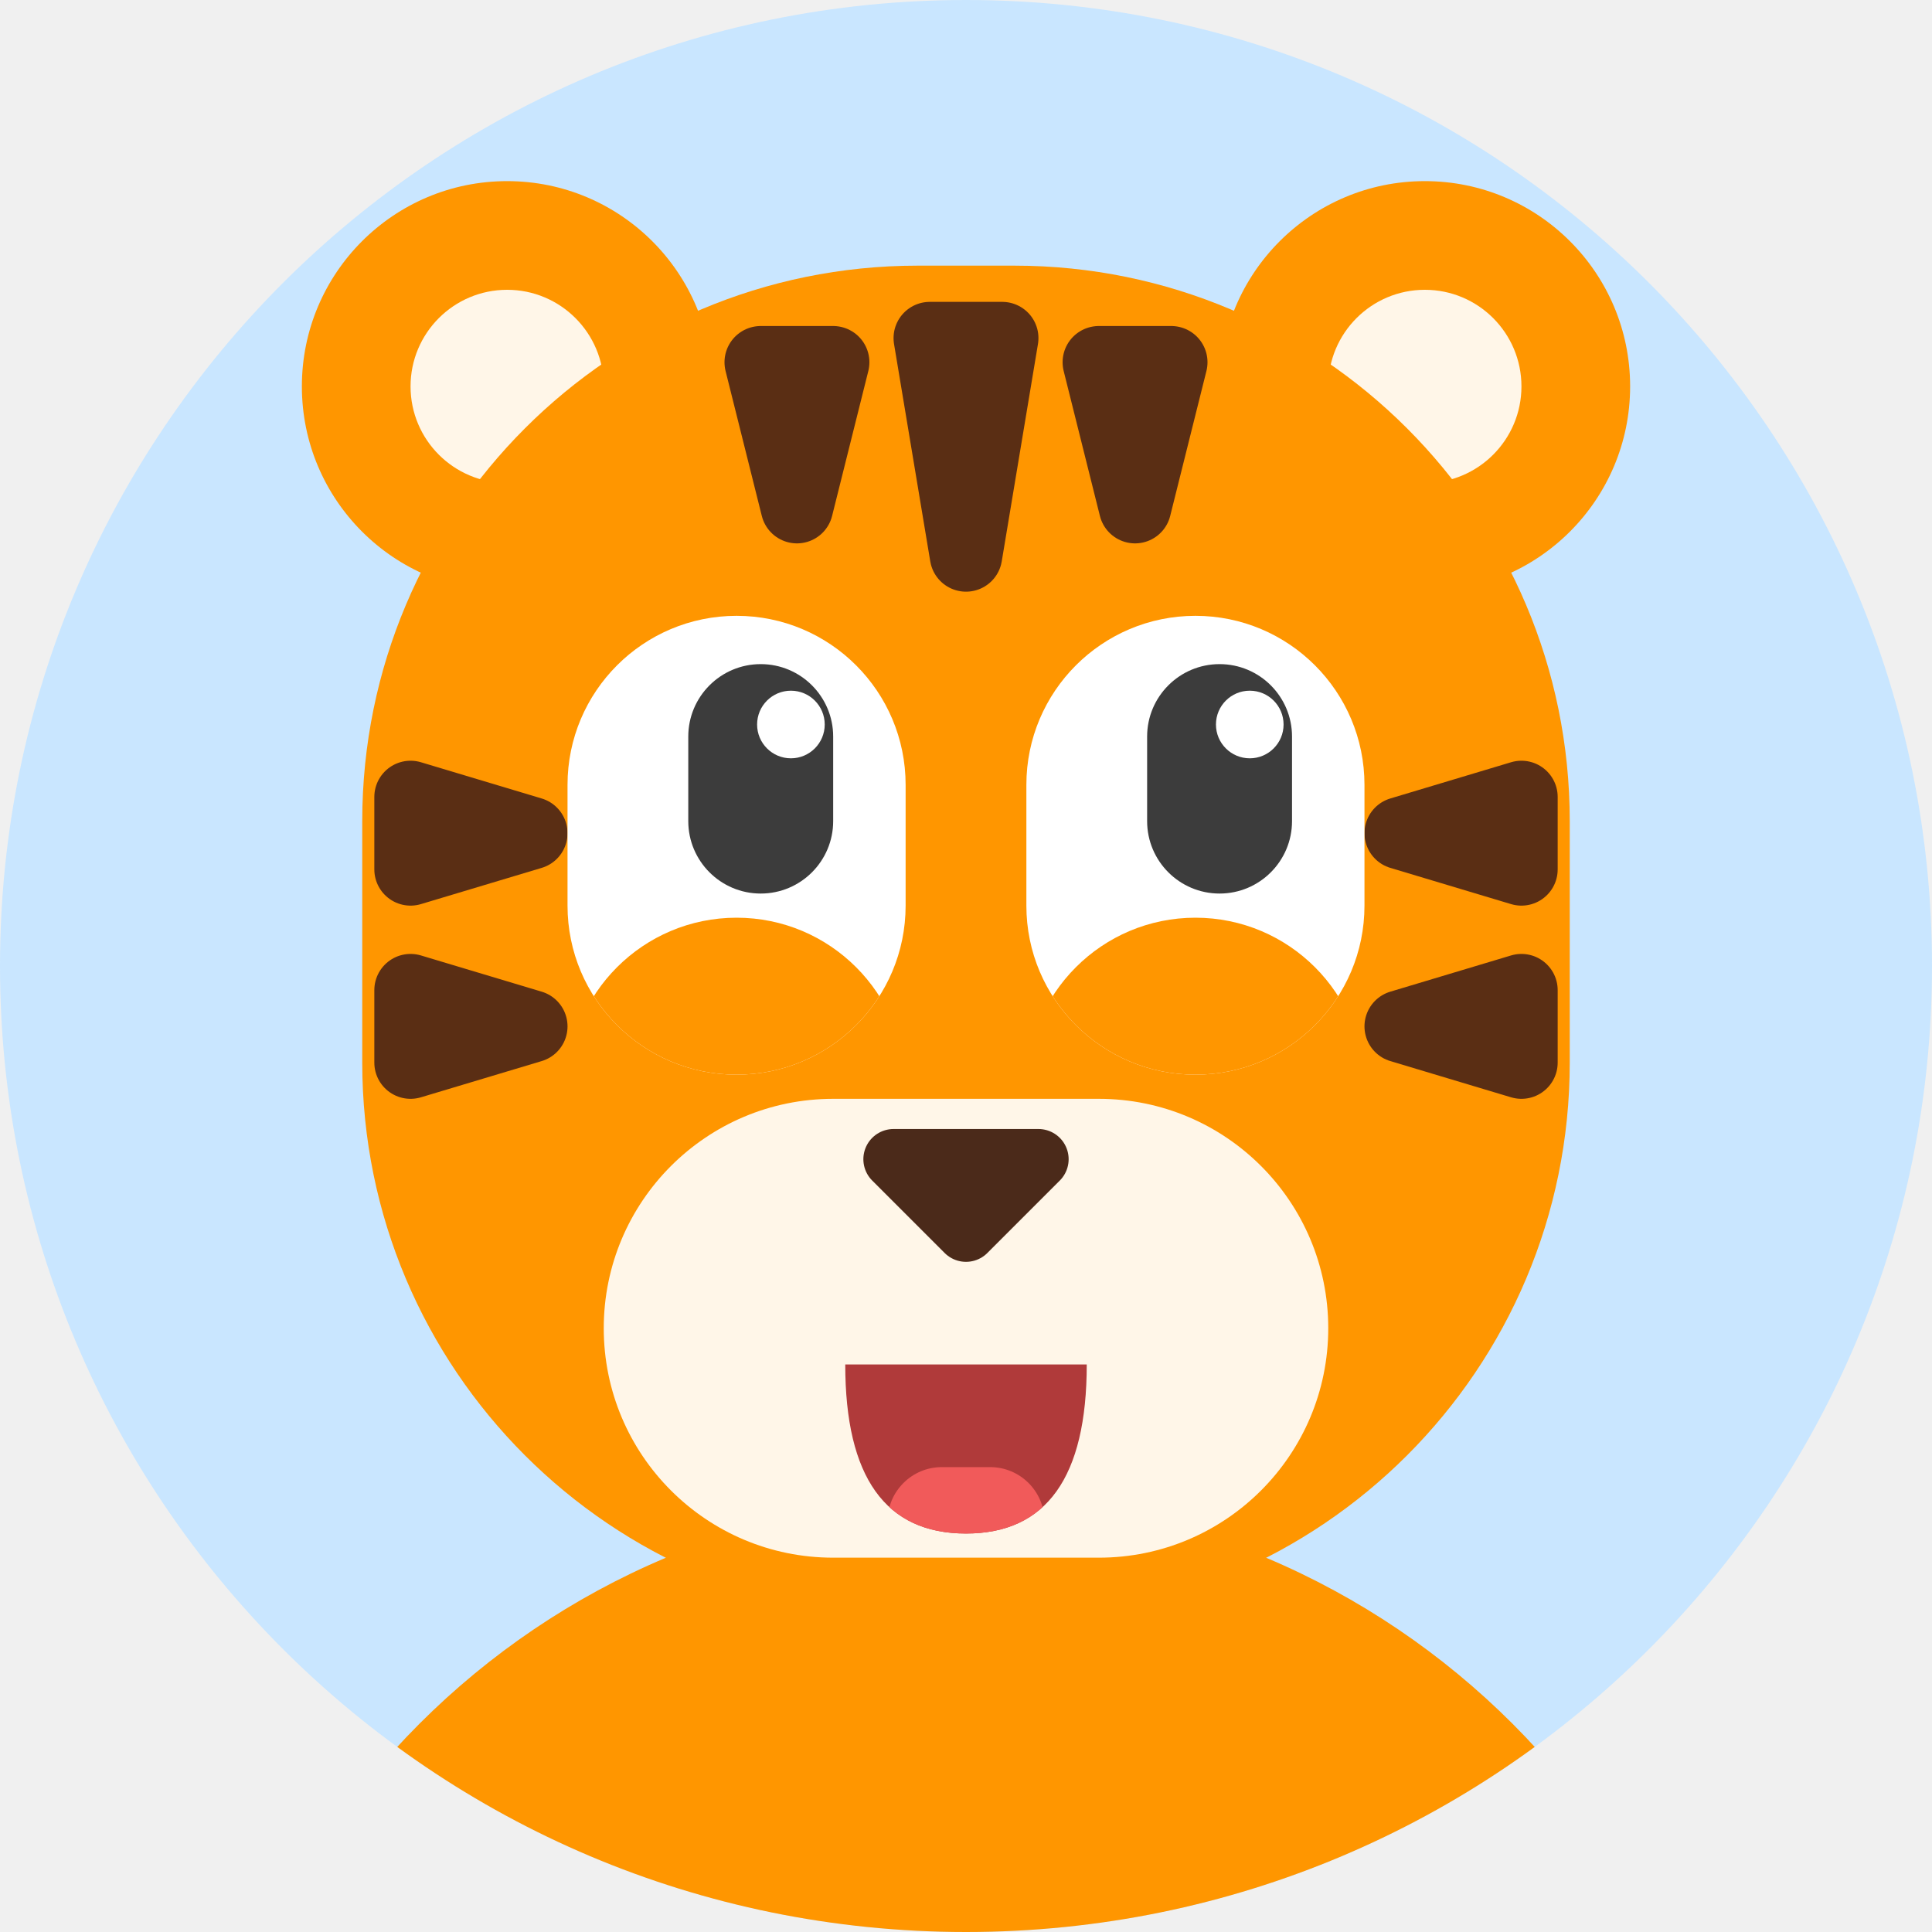
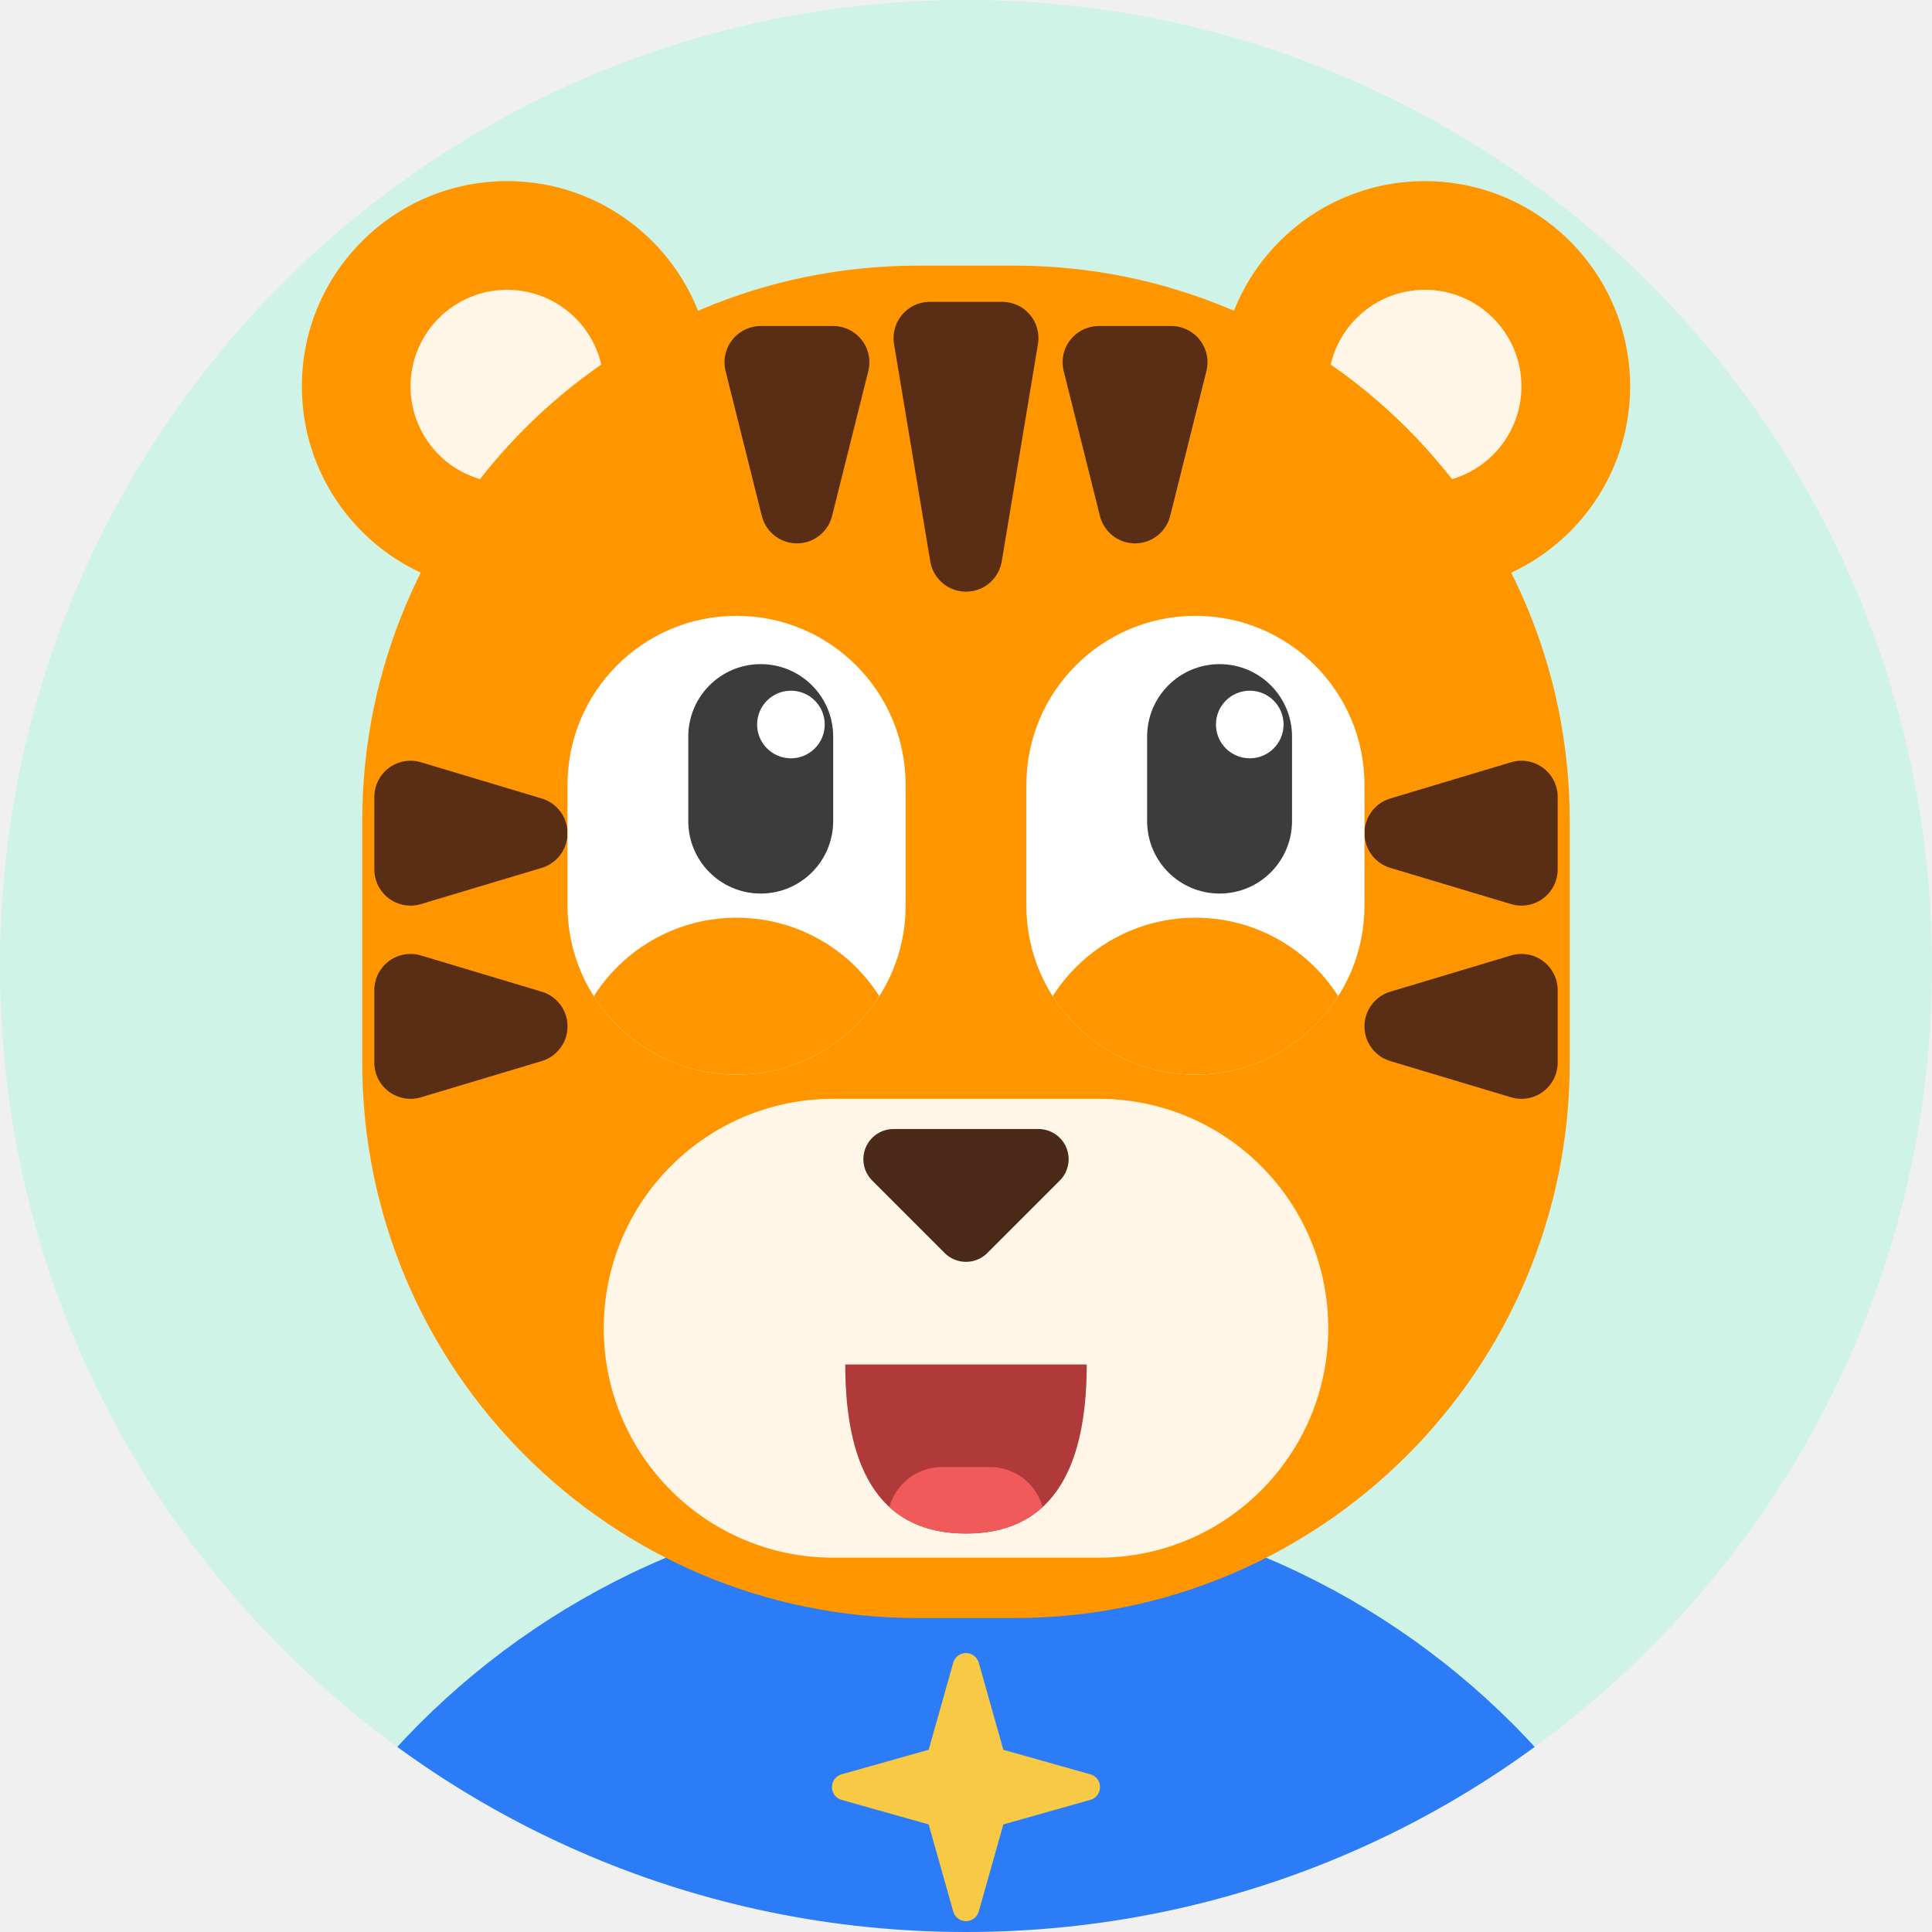
<svg xmlns="http://www.w3.org/2000/svg" viewBox="-80 -80 160 160" width="256" height="256">
  <defs>
    <clipPath id="tigrecrop">
      <circle r="80" />
    </clipPath>
  </defs>
  <g clip-path="url(#tigrecrop)">
-     <circle cx="0" cy="0" r="80" fill="#C9E6FF" />
-     <path d="M-64 200 V108 A64 64 0 0 1 64 108 V200 Z" fill="#FF9600" />
+     <circle cx="0" cy="0" r="80" fill="#CFF3E6" />
+     <path d="M-64 200 V108 A64 64 0 0 1 64 108 V200 Z" fill="#2B7CF6" />
    <circle cx="-38" cy="-48" r="17" fill="#FF9600" />
    <circle cx="38" cy="-48" r="17" fill="#FF9600" />
    <circle cx="-38" cy="-48" r="8" fill="#FFF6E8" />
    <circle cx="38" cy="-48" r="8" fill="#FFF6E8" />
    <rect x="-50" y="-58" width="100" height="112" rx="46" fill="#FF9600" />
    <polygon points="-17,-50 -11,-50 -14,-38" fill="#5A2E14" stroke="#5A2E14" stroke-width="6" stroke-linejoin="round" />
    <polygon points="-3,-52 3,-52 0,-34" fill="#5A2E14" stroke="#5A2E14" stroke-width="6" stroke-linejoin="round" />
    <polygon points="11,-50 17,-50 14,-38" fill="#5A2E14" stroke="#5A2E14" stroke-width="6" stroke-linejoin="round" />
    <polygon points="-46,-14 -46,-8 -36,-11" fill="#5A2E14" stroke="#5A2E14" stroke-width="6" stroke-linejoin="round" />
    <polygon points="-46,2 -46,8 -36,5" fill="#5A2E14" stroke="#5A2E14" stroke-width="6" stroke-linejoin="round" />
    <polygon points="46,-14 46,-8 36,-11" fill="#5A2E14" stroke="#5A2E14" stroke-width="6" stroke-linejoin="round" />
    <polygon points="46,2 46,8 36,5" fill="#5A2E14" stroke="#5A2E14" stroke-width="6" stroke-linejoin="round" />
    <clipPath id="tigreel">
      <rect x="-33" y="-29" width="28" height="38" rx="14" />
    </clipPath>
    <g transform="translate(0 0)">
      <g clip-path="url(#tigreel)">
        <rect x="-33" y="-29" width="28" height="38" rx="14" fill="#FFFFFF" />
        <rect x="-23" y="-25" width="12" height="19" rx="6" fill="#3C3C3C" />
        <circle cx="-14.5" cy="-20" r="2.8" fill="#FFFFFF" />
        <circle cx="-19" cy="10" r="14" fill="#FF9600" />
      </g>
    </g>
    <clipPath id="tigreer">
      <rect x="5" y="-29" width="28" height="38" rx="14" />
    </clipPath>
    <g transform="translate(0 0)">
      <g clip-path="url(#tigreer)">
        <rect x="5" y="-29" width="28" height="38" rx="14" fill="#FFFFFF" />
        <rect x="15" y="-25" width="12" height="19" rx="6" fill="#3C3C3C" />
        <circle cx="23.5" cy="-20" r="2.8" fill="#FFFFFF" />
        <circle cx="19" cy="10" r="14" fill="#FF9600" />
      </g>
    </g>
    <rect x="-30" y="11" width="60" height="38" rx="19" fill="#FFF6E8" />
    <polygon points="-6,16 6,16 0,22" fill="#4B2A1A" stroke="#4B2A1A" stroke-width="5" stroke-linejoin="round" />
    <clipPath id="tigrem">
      <path d="M-10 33 H10 Q10 47 0 47 Q-10 47 -10 33 Z" />
    </clipPath>
    <path d="M-10 33 H10 Q10 47 0 47 Q-10 47 -10 33 Z" fill="#B03A3A" />
    <g clip-path="url(#tigrem)">
      <rect x="-6.5" y="41.5" width="13" height="9" rx="4.5" fill="#F15A5A" />
    </g>
+     <polygon points="0.0,58.0 2.2,65.8 10.0,68.0 2.2,70.2 0.0,78.0 -2.2,70.2 -10.0,68.0 -2.2,65.8" fill="#F8C945" stroke="#F8C945" stroke-width="2.2" stroke-linejoin="round" />
  </g>
</svg>
